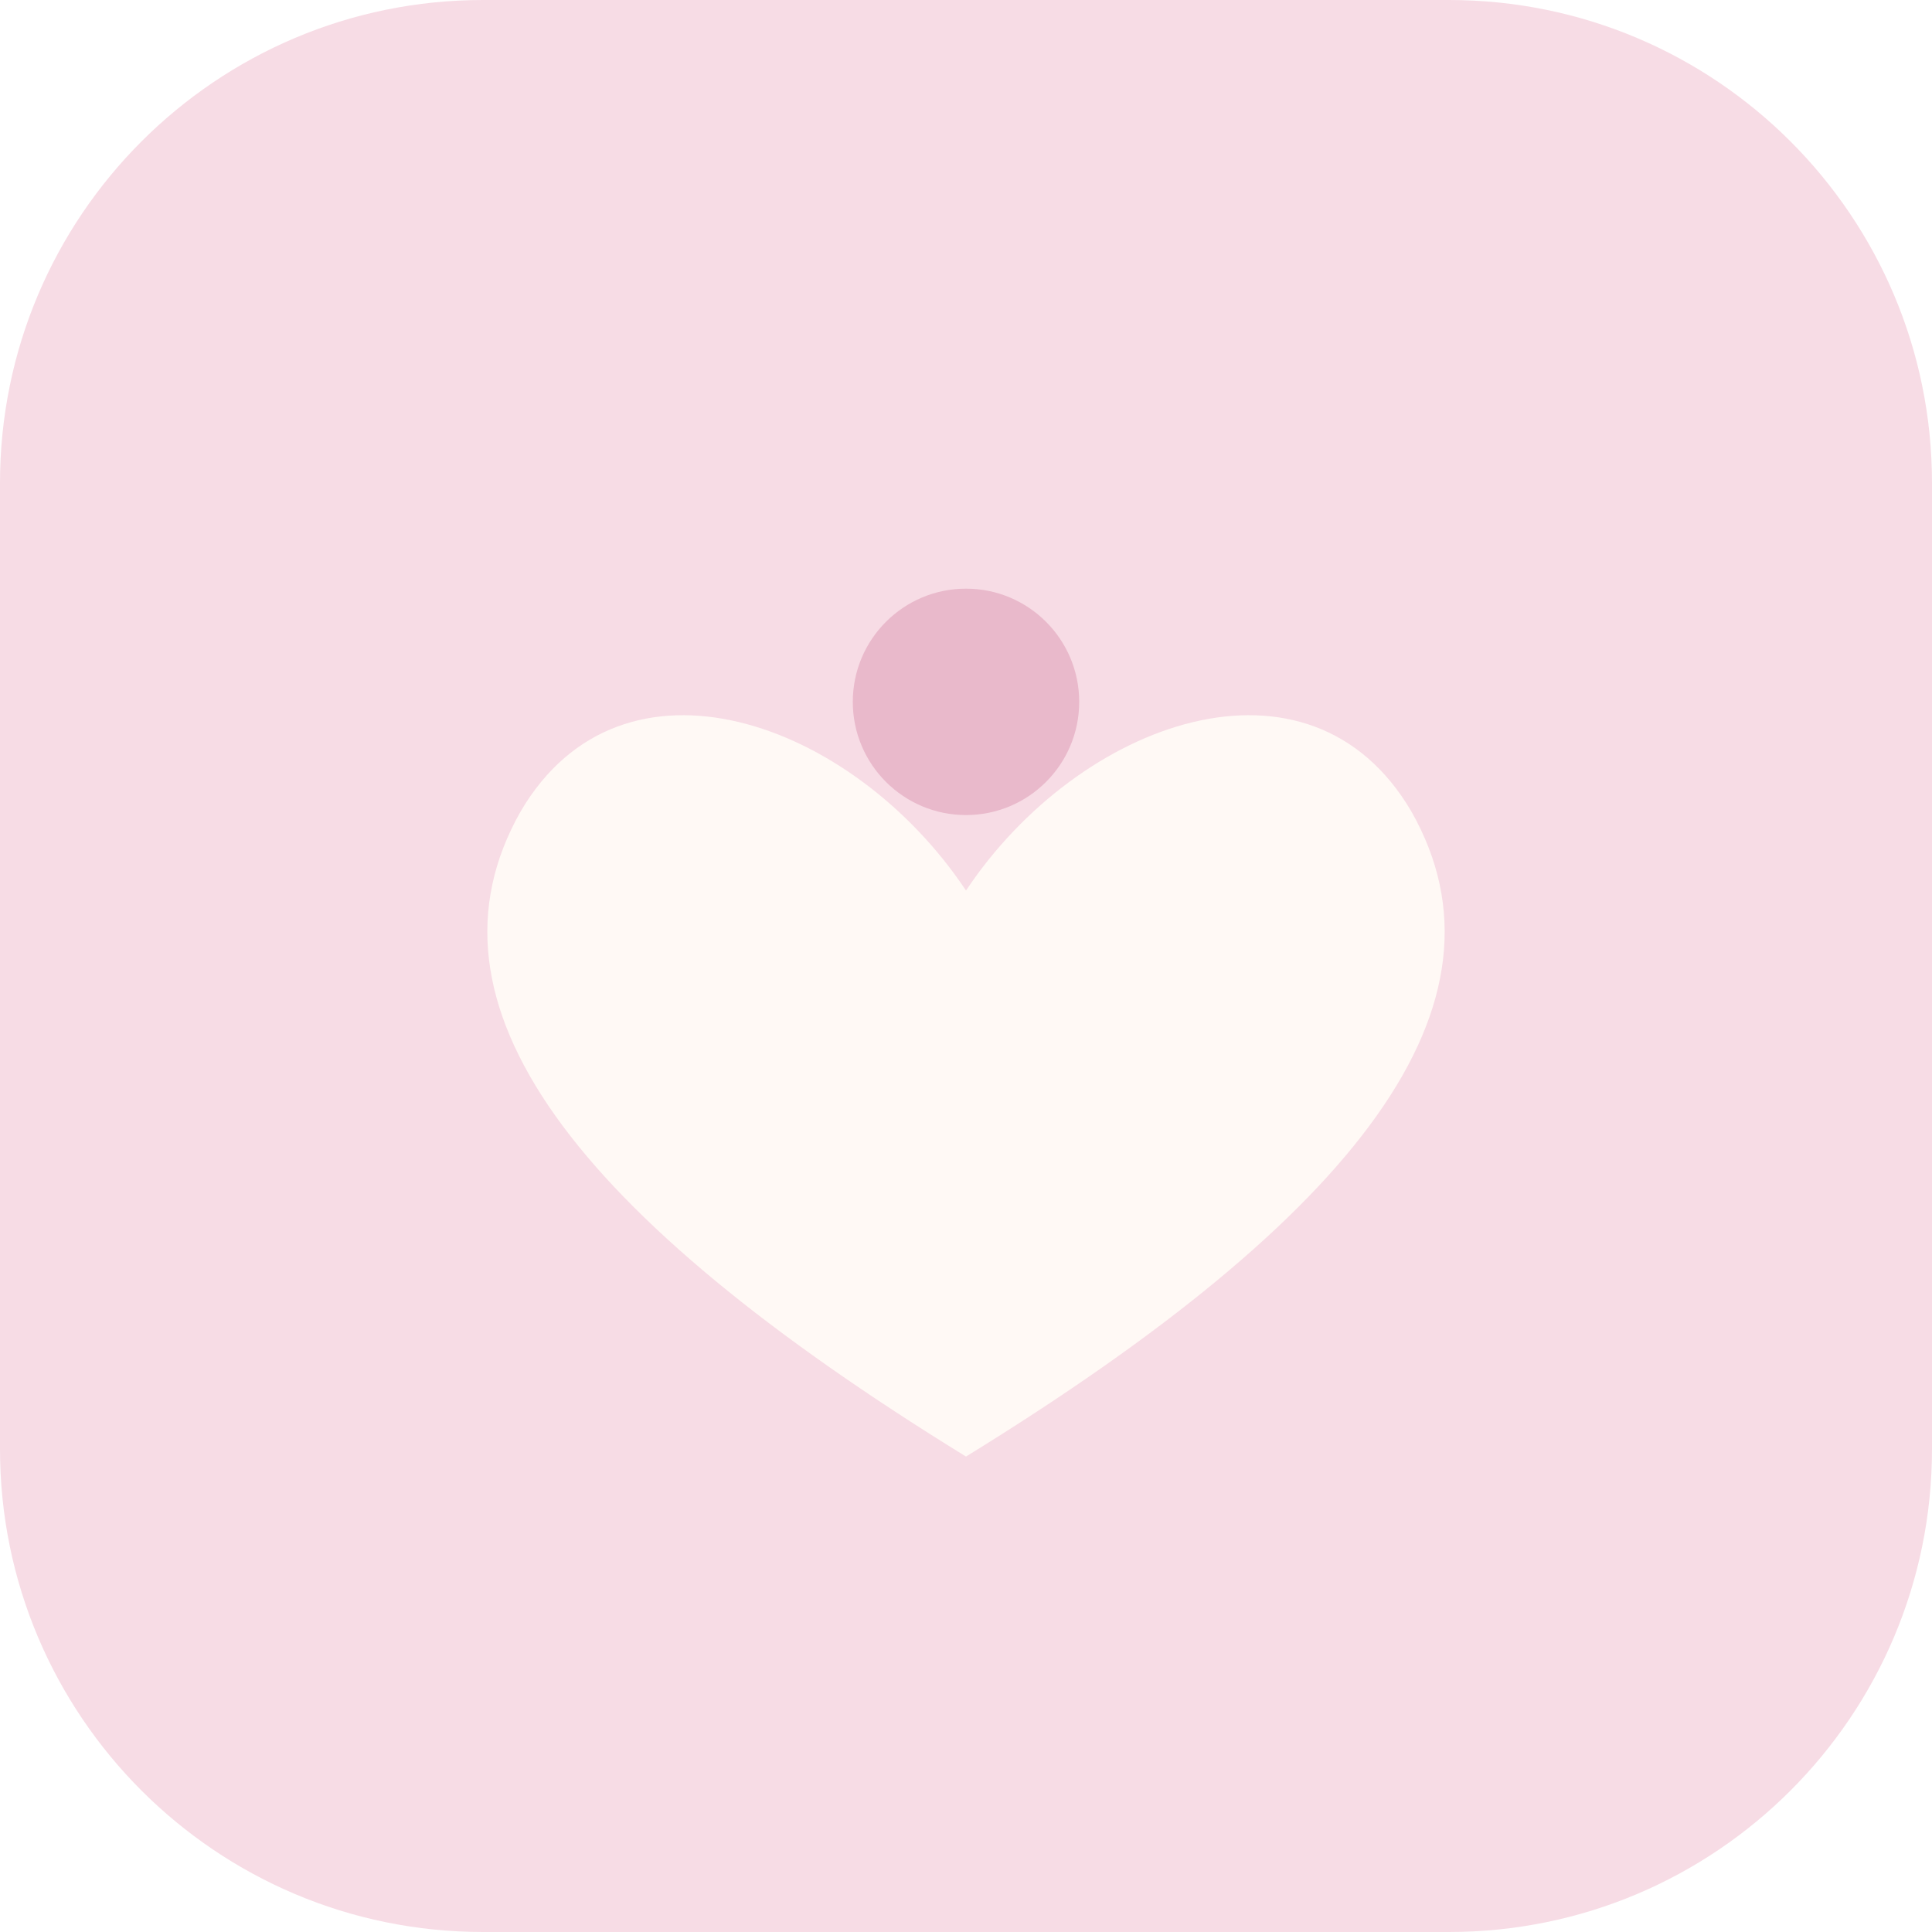
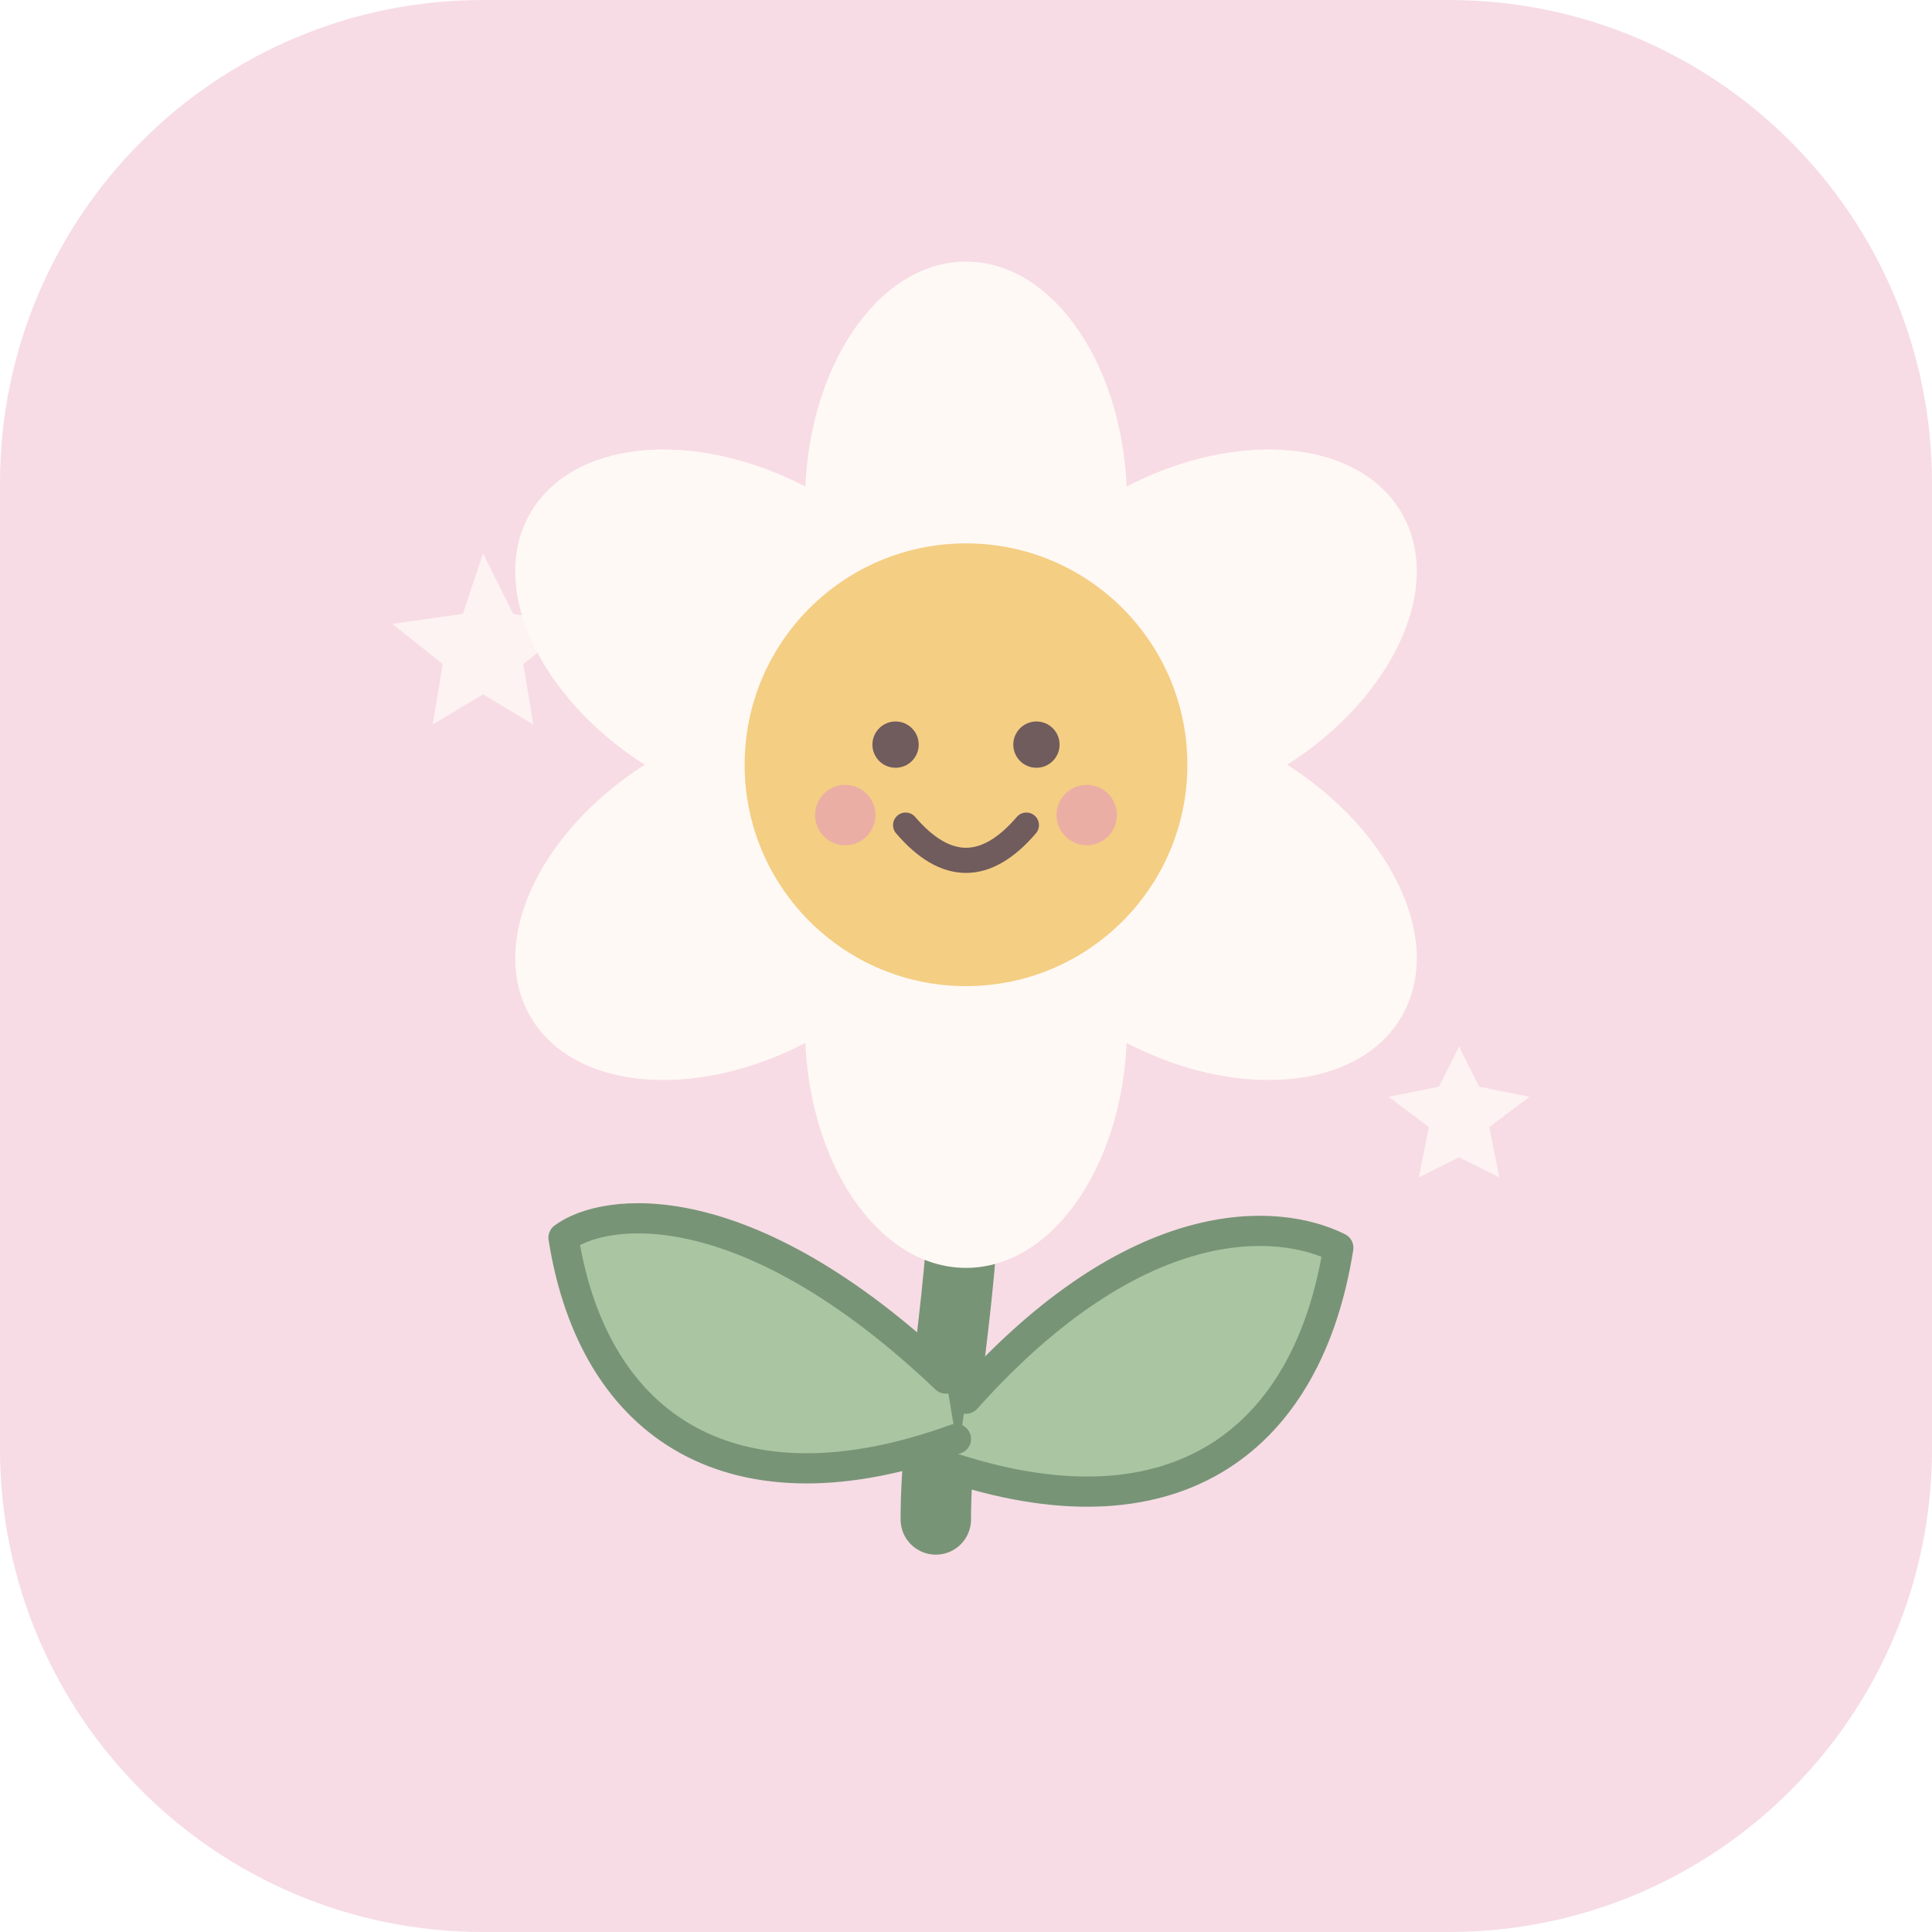
- <svg xmlns="http://www.w3.org/2000/svg" viewBox="0 0 512 512">
-   <rect width="512" height="512" rx="128" fill="#f7dce5" />
-   <path d="M256 386c-104-64-147-120-118-171 27-46 88-24 118 21 30-45 91-67 118-21 29 51-14 107-118 171Z" fill="#fff9f5" />
-   <circle cx="256" cy="186" r="30" fill="#e9b9cb" />
+ <svg xmlns="http://www.w3.org/2000/svg" viewBox="0 0 192 192" role="img" aria-labelledby="title">
+   <rect width="192" height="192" rx="48" fill="#f7dce5" />
+   <path d="M96 112c0 17-3 28-3 39" fill="none" stroke="#789477" stroke-linecap="round" stroke-width="7" />
+   <path d="M94 137c-20-19-34-17-38-14 3 19 17 28 39 20m1-4c17-19 31-18 37-15-3 19-16 29-38 22" fill="#a9c5a1" stroke="#789477" stroke-linecap="round" stroke-linejoin="round" stroke-width="3" />
+   <g fill="#fff9f5">
+     <ellipse cx="96" cy="50" rx="16" ry="24" />
+     <ellipse cx="96" cy="50" rx="16" ry="24" transform="rotate(60 96 76)" />
+     <ellipse cx="96" cy="50" rx="16" ry="24" transform="rotate(120 96 76)" />
+     <ellipse cx="96" cy="50" rx="16" ry="24" transform="rotate(180 96 76)" />
+     <ellipse cx="96" cy="50" rx="16" ry="24" transform="rotate(240 96 76)" />
+     <ellipse cx="96" cy="50" rx="16" ry="24" transform="rotate(300 96 76)" />
+   </g>
+   <circle cx="96" cy="76" r="22" fill="#f4ce83" />
+   <circle cx="89" cy="74" r="2.3" fill="#705b5d" />
+   <circle cx="103" cy="74" r="2.3" fill="#705b5d" />
+   <path d="M90 82q6 7 12 0" fill="none" stroke="#705b5d" stroke-linecap="round" stroke-width="2.5" />
+   <circle cx="84" cy="81" r="3" fill="#e8a6ac" opacity=".8" />
+   <circle cx="108" cy="81" r="3" fill="#e8a6ac" opacity=".8" />
+   <path d="m48 55 3 6 6 1-5 4 1 6-5-3-5 3 1-6-5-4 7-1z" fill="#fff9f5" opacity=".8" />
+   <path d="m145 104 2 4 5 1-4 3 1 5-4-2-4 2 1-5-4-3 5-1z" fill="#fff9f5" opacity=".8" />
</svg>
